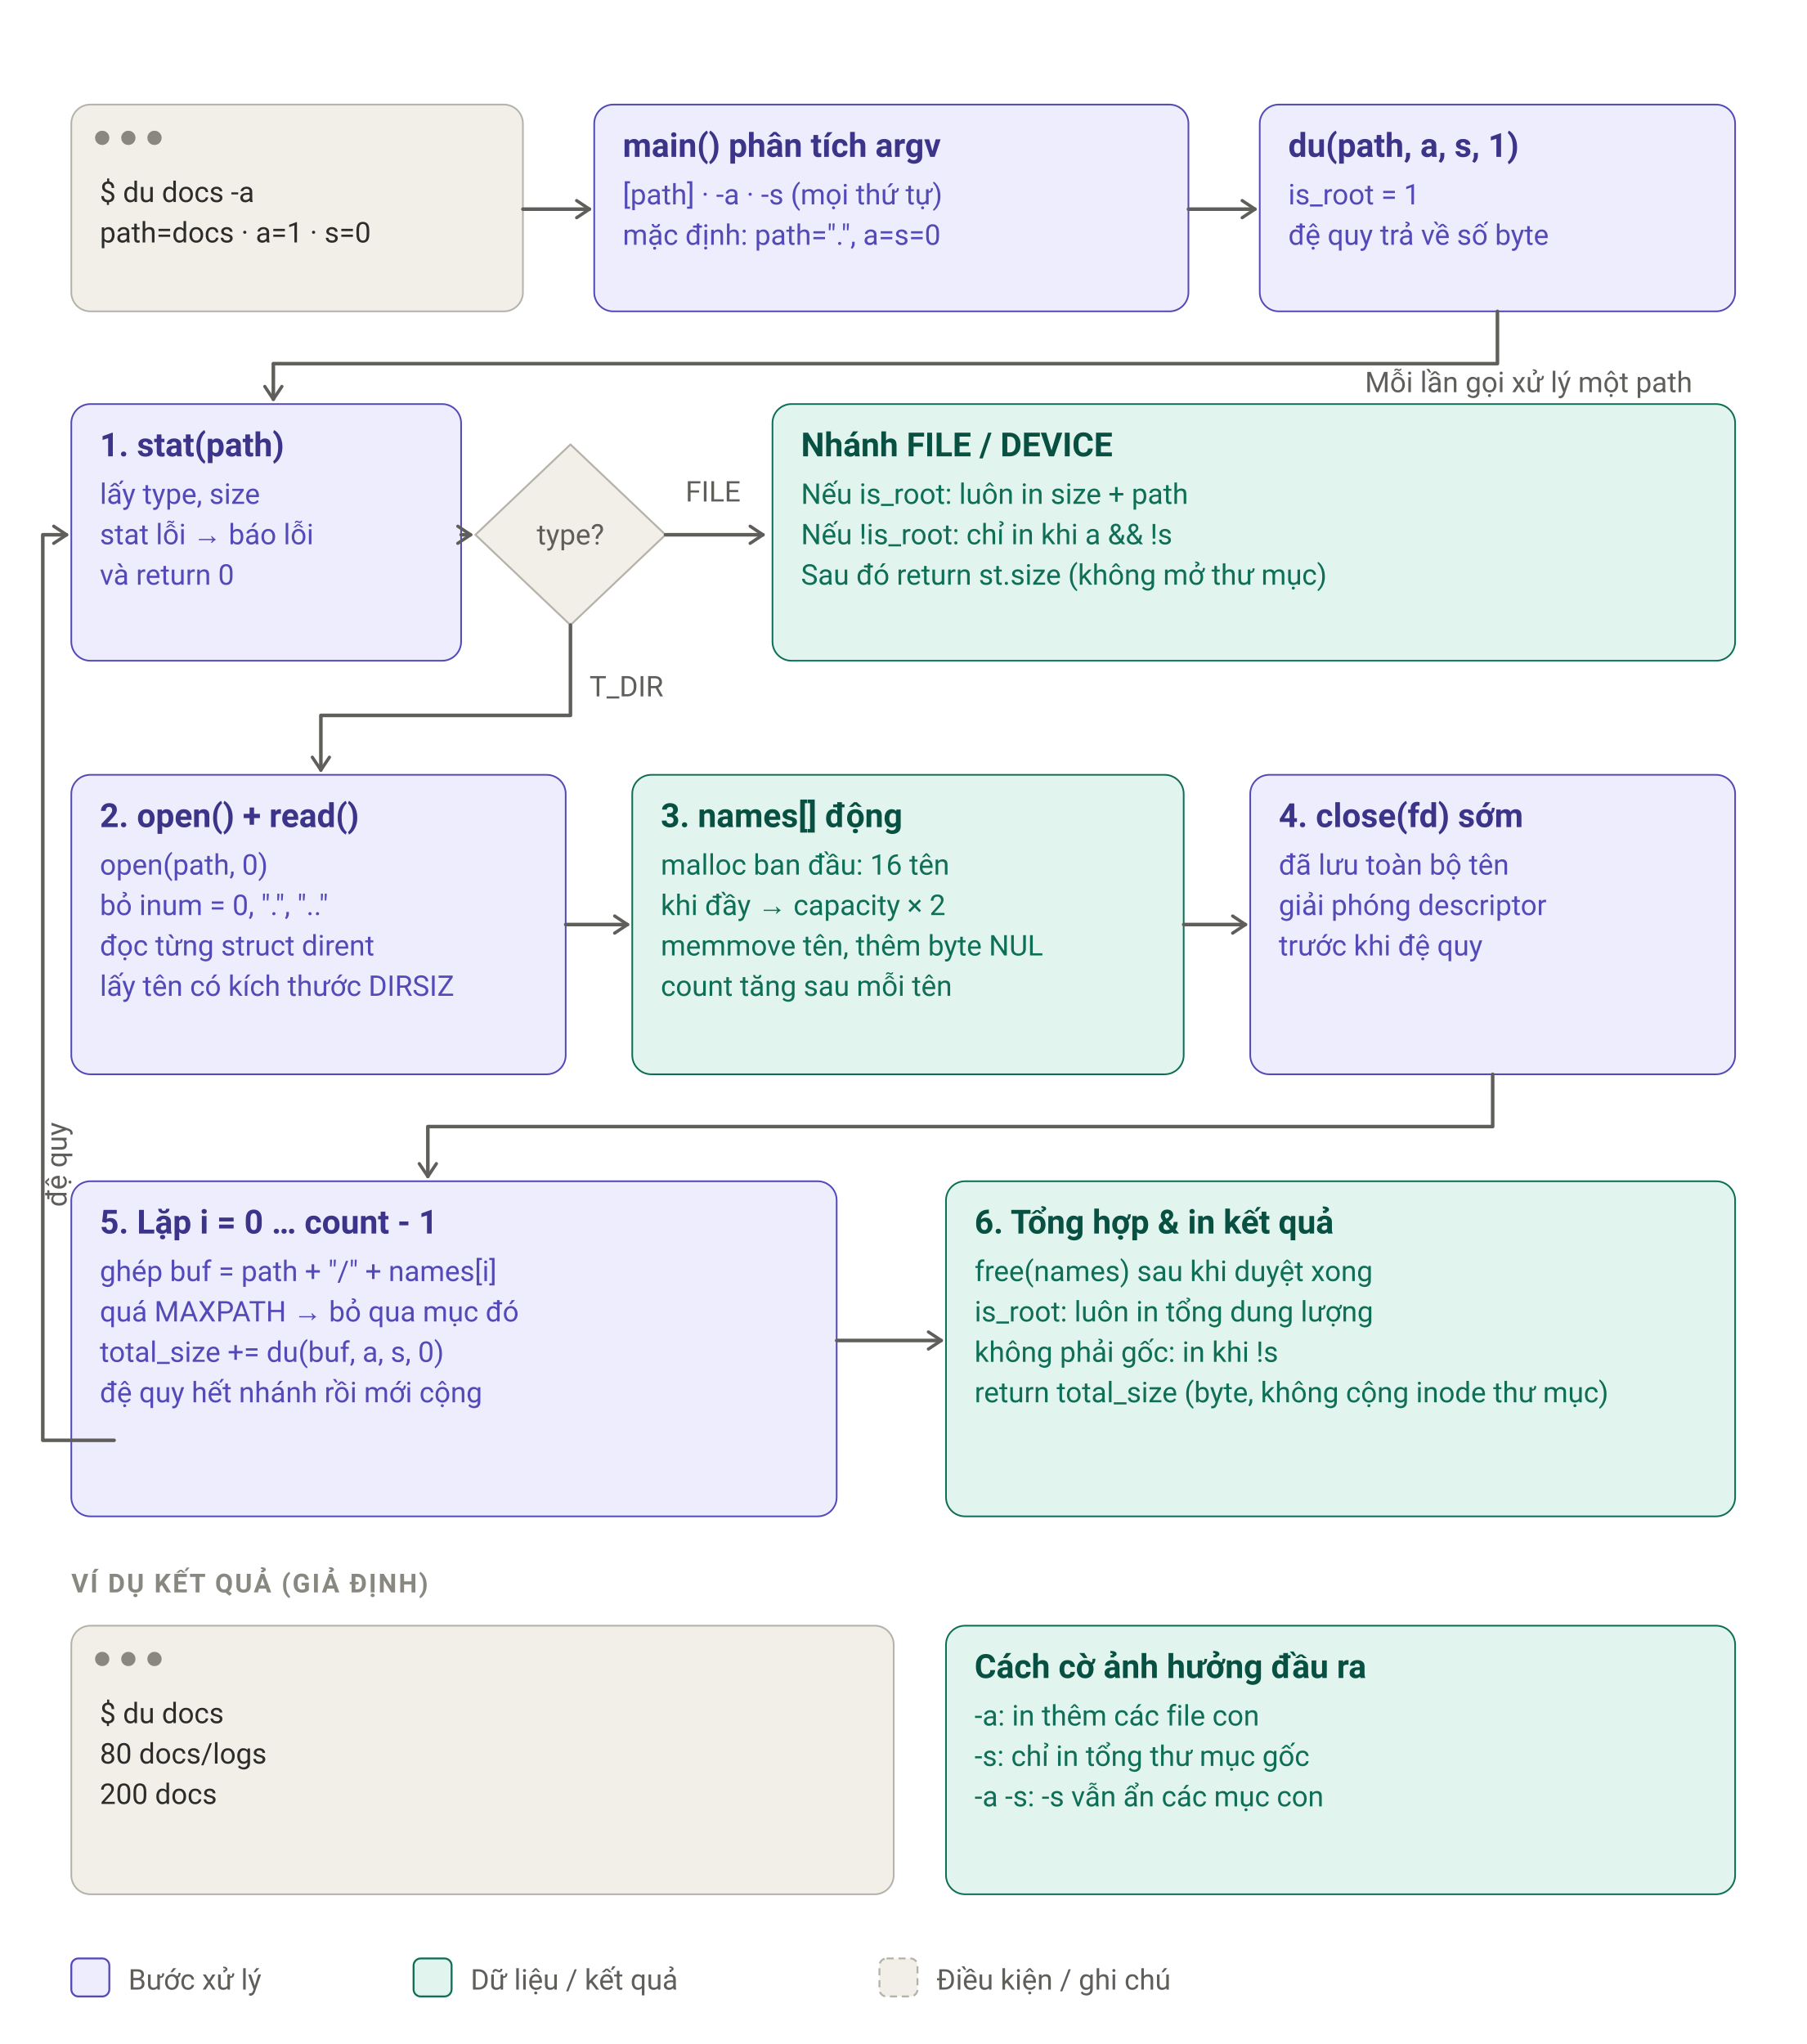
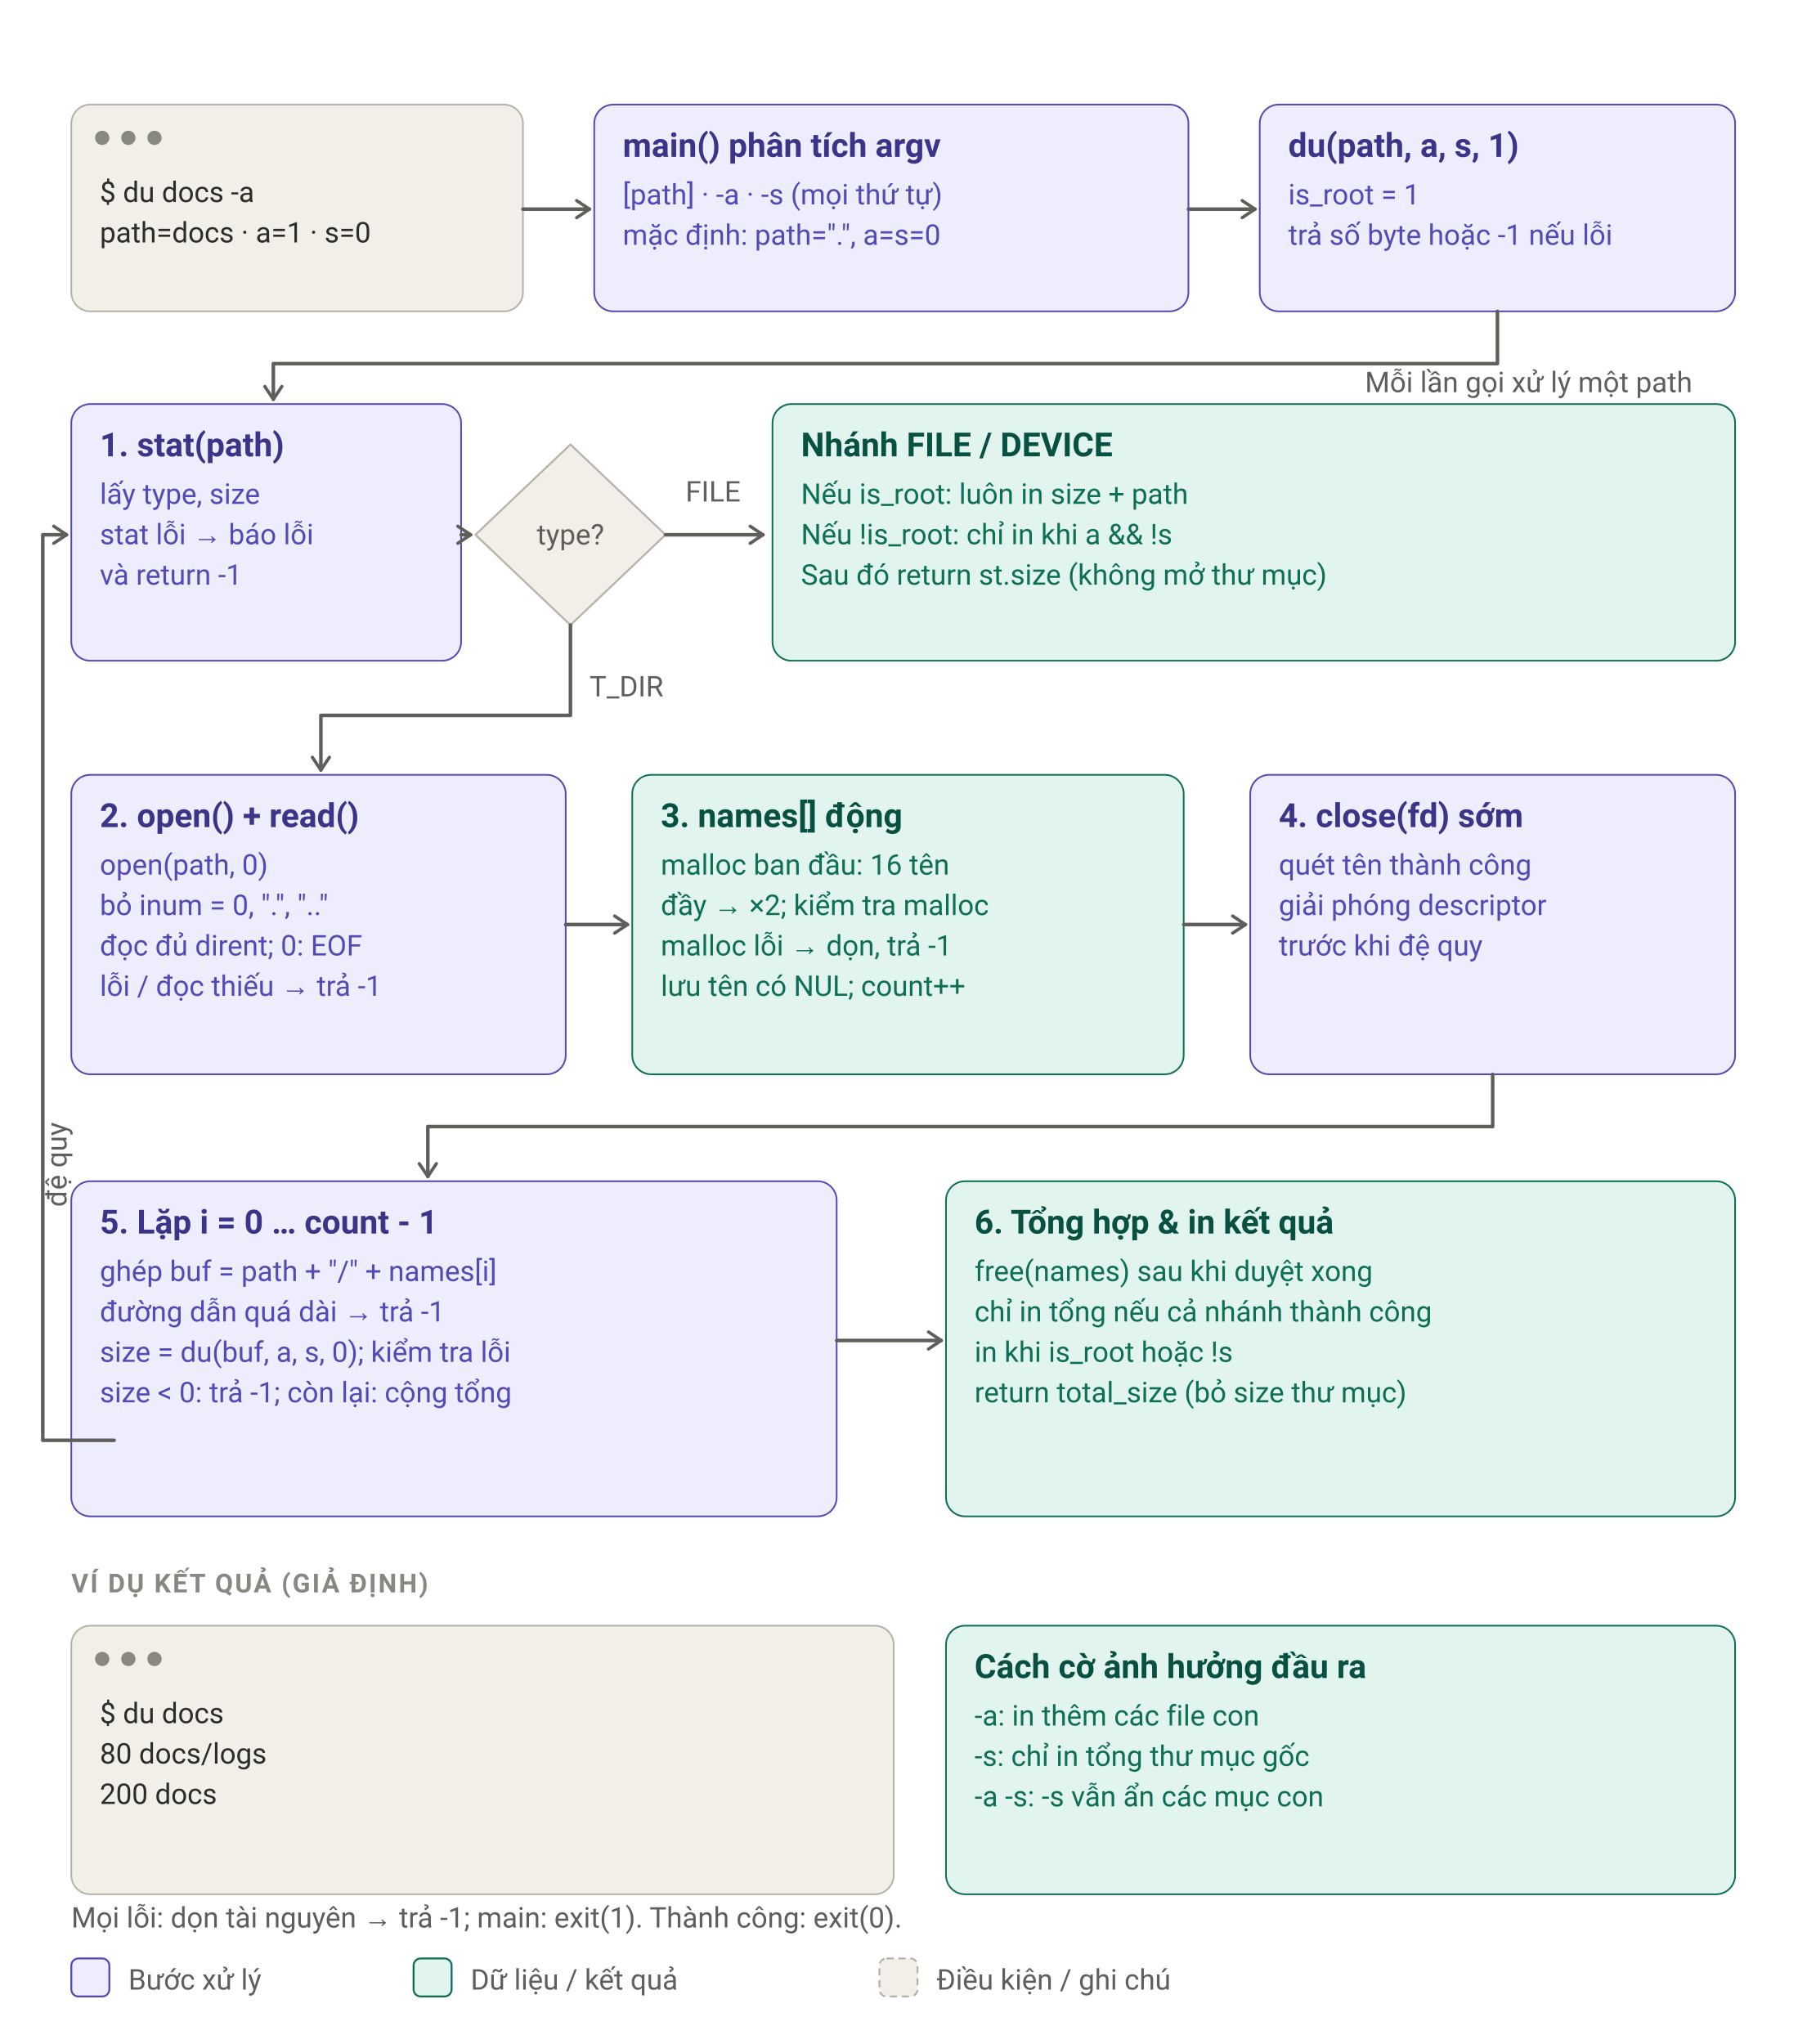
<svg xmlns="http://www.w3.org/2000/svg" width="760" height="860" viewBox="0 0 760 860" role="img" aria-labelledby="svg-title svg-description">
  <defs>
    <style>
text { font-family: system-ui, -apple-system, "Segoe UI", Roboto, "Helvetica Neue", Arial, sans-serif; }
.t { font-size: 14px; fill: #2c2c2a; }
.ts { font-size: 12px; fill: #5f5e5a; }
.th { font-size: 14px; font-weight: 600; fill: #2c2c2a; }
.mono { font-family: ui-monospace, Menlo, Consolas, monospace !important; font-size: 12px; fill: #2c2c2a; white-space: pre; }
.box { fill: #F1EFE8; stroke: #B4B2A9; }
.arr { stroke: #5f5e5a; stroke-width: 1.5; fill: none; stroke-linecap: round; stroke-linejoin: round; }
.kicker { font-size: 11px; font-weight: 600; letter-spacing: .07em; fill: #888780; }
.lane { fill: none; stroke: #B4B2A9; stroke-width: 1; stroke-dasharray: 4 4; }
.guide { stroke: #B4B2A9; stroke-width: 1; fill: none; stroke-dasharray: 4 4; }
.teal-arr { stroke: #0F6E56; stroke-width: 2; fill: none; stroke-linecap: round; stroke-linejoin: round; }
.c-purple &gt; rect { fill: #EEEDFE; stroke: #534AB7; }
.c-purple &gt; .th { fill: #3C3489; }
.c-purple &gt; .ts { fill: #534AB7; }
.c-teal &gt; rect, .c-teal &gt; circle { fill: #E1F5EE; stroke: #0F6E56; }
.c-teal &gt; .th { fill: #085041; }
.c-teal &gt; .ts { fill: #0F6E56; }
</style>
  </defs>
  <defs>
    <marker id="arrow" viewBox="0 0 10 10" refX="8" refY="5" markerWidth="6" markerHeight="6" orient="auto-start-reverse">
      <path d="M2 1L8 5L2 9" fill="none" stroke="#5f5e5a" stroke-width="1.5" stroke-linecap="round" stroke-linejoin="round" />
    </marker>
    <symbol id="folder" viewBox="0 0 24 20">
      <path d="M1.5 3.5h8l2 2.5h11v12h-21z" fill="#F1EFE8" stroke="#5f5e5a" stroke-width="1.4" stroke-linejoin="round" />
    </symbol>
    <symbol id="file" viewBox="0 0 18 22">
      <path d="M1.5 1.5h9l6 6v13h-15z M10.5 1.5v6h6" fill="#F1EFE8" stroke="#5f5e5a" stroke-width="1.4" stroke-linejoin="round" />
    </symbol>
  </defs>
  <rect class="box" x="30" y="44" width="190" height="87" rx="8" stroke-width=".7" />
  <circle cx="43" cy="58" r="3" fill="#888780" />
  <circle cx="54" cy="58" r="3" fill="#888780" />
  <circle cx="65" cy="58" r="3" fill="#888780" />
  <text class="mono" x="42" y="85">$ du docs -a</text>
  <text class="mono" x="42" y="102">path=docs · a=1 · s=0</text>
  <line x1="220" y1="88" x2="248" y2="88" class="arr" marker-end="url(#arrow)" />
  <g class="c-purple">
    <rect class="box" x="250" y="44" width="250" height="87" rx="8" stroke-width=".7" />
    <text class="th" x="262" y="66">main() phân tích argv</text>
    <text class="ts" x="262" y="86">[path] · -a · -s (mọi thứ tự)</text>
    <text class="ts" x="262" y="103">mặc định: path=".", a=s=0</text>
  </g>
  <line x1="500" y1="88" x2="528" y2="88" class="arr" marker-end="url(#arrow)" />
  <g class="c-purple">
    <rect class="box" x="530" y="44" width="200" height="87" rx="8" stroke-width=".7" />
    <text class="th" x="542" y="66">du(path, a, s, 1)</text>
    <text class="ts" x="542" y="86">is_root = 1</text>
-     <text class="ts" x="542" y="103">đệ quy trả về số byte</text>
+     <text class="ts" x="542" y="103">trả số byte hoặc -1 nếu lỗi</text>
  </g>
  <path d="M630 131 V153 H115 V168" class="arr" marker-end="url(#arrow)" />
  <text class="ts" x="712" y="165" text-anchor="end">Mỗi lần gọi xử lý một path</text>
  <g class="c-purple">
    <rect class="box" x="30" y="170" width="164" height="108" rx="8" stroke-width=".7" />
    <text class="th" x="42" y="192">1.  stat(path)</text>
    <text class="ts" x="42" y="212">lấy type, size</text>
    <text class="ts" x="42" y="229">stat lỗi → báo lỗi</text>
-     <text class="ts" x="42" y="246">và return 0</text>
+     <text class="ts" x="42" y="246">và return -1</text>
  </g>
  <line x1="194" y1="225" x2="198" y2="225" class="arr" marker-end="url(#arrow)" />
  <polygon points="240,187 280,225 240,263 200,225" class="box" stroke-width=".8" stroke-linejoin="round" />
  <text class="ts" x="240" y="225" text-anchor="middle" dominant-baseline="central">type?</text>
  <line x1="280" y1="225" x2="321" y2="225" class="arr" marker-end="url(#arrow)" />
  <text class="ts" x="300" y="211" text-anchor="middle">FILE</text>
  <g class="c-teal">
    <rect class="box" x="325" y="170" width="405" height="108" rx="8" stroke-width=".7" />
    <text class="th" x="337" y="192">Nhánh FILE / DEVICE</text>
    <text class="ts" x="337" y="212">Nếu is_root: luôn in size + path</text>
    <text class="ts" x="337" y="229">Nếu !is_root: chỉ in khi a &amp;&amp; !s</text>
    <text class="ts" x="337" y="246">Sau đó return st.size (không mở thư mục)</text>
  </g>
  <path d="M240 263 V301 H135 V324" class="arr" marker-end="url(#arrow)" />
  <text class="ts" x="248" y="293">T_DIR</text>
  <g class="c-purple">
    <rect class="box" x="30" y="326" width="208" height="126" rx="8" stroke-width=".7" />
    <text class="th" x="42" y="348">2.  open() + read()</text>
    <text class="ts" x="42" y="368">open(path, 0)</text>
    <text class="ts" x="42" y="385">bỏ inum = 0, ".", ".."</text>
-     <text class="ts" x="42" y="402">đọc từng struct dirent</text>
-     <text class="ts" x="42" y="419">lấy tên có kích thước DIRSIZ</text>
+     <text class="ts" x="42" y="402">đọc đủ dirent; 0: EOF</text>
+     <text class="ts" x="42" y="419">lỗi / đọc thiếu → trả -1</text>
  </g>
  <line x1="238" y1="389" x2="264" y2="389" class="arr" marker-end="url(#arrow)" />
  <g class="c-teal">
    <rect class="box" x="266" y="326" width="232" height="126" rx="8" stroke-width=".7" />
    <text class="th" x="278" y="348">3.  names[] động</text>
    <text class="ts" x="278" y="368">malloc ban đầu: 16 tên</text>
-     <text class="ts" x="278" y="385">khi đầy → capacity × 2</text>
-     <text class="ts" x="278" y="402">memmove tên, thêm byte NUL</text>
-     <text class="ts" x="278" y="419">count tăng sau mỗi tên</text>
+     <text class="ts" x="278" y="385">đầy → ×2; kiểm tra malloc</text>
+     <text class="ts" x="278" y="402">malloc lỗi → dọn, trả -1</text>
+     <text class="ts" x="278" y="419">lưu tên có NUL; count++</text>
  </g>
  <line x1="498" y1="389" x2="524" y2="389" class="arr" marker-end="url(#arrow)" />
  <g class="c-purple">
    <rect class="box" x="526" y="326" width="204" height="126" rx="8" stroke-width=".7" />
    <text class="th" x="538" y="348">4.  close(fd) sớm</text>
-     <text class="ts" x="538" y="368">đã lưu toàn bộ tên</text>
+     <text class="ts" x="538" y="368">quét tên thành công</text>
    <text class="ts" x="538" y="385">giải phóng descriptor</text>
    <text class="ts" x="538" y="402">trước khi đệ quy</text>
  </g>
  <path d="M628 452 V474 H180 V495" class="arr" marker-end="url(#arrow)" />
  <g class="c-purple">
    <rect class="box" x="30" y="497" width="322" height="141" rx="8" stroke-width=".7" />
    <text class="th" x="42" y="519">5.  Lặp i = 0 … count - 1</text>
    <text class="ts" x="42" y="539">ghép buf = path + "/" + names[i]</text>
-     <text class="ts" x="42" y="556">quá MAXPATH → bỏ qua mục đó</text>
-     <text class="ts" x="42" y="573">total_size += du(buf, a, s, 0)</text>
-     <text class="ts" x="42" y="590">đệ quy hết nhánh rồi mới cộng</text>
+     <text class="ts" x="42" y="556">đường dẫn quá dài → trả -1</text>
+     <text class="ts" x="42" y="573">size = du(buf, a, s, 0); kiểm tra lỗi</text>
+     <text class="ts" x="42" y="590">size &lt; 0: trả -1; còn lại: cộng tổng</text>
  </g>
  <line x1="352" y1="564" x2="396" y2="564" class="arr" marker-end="url(#arrow)" />
  <g class="c-teal">
    <rect class="box" x="398" y="497" width="332" height="141" rx="8" stroke-width=".7" />
    <text class="th" x="410" y="519">6.  Tổng hợp &amp; in kết quả</text>
    <text class="ts" x="410" y="539">free(names) sau khi duyệt xong</text>
-     <text class="ts" x="410" y="556">is_root: luôn in tổng dung lượng</text>
-     <text class="ts" x="410" y="573">không phải gốc: in khi !s</text>
-     <text class="ts" x="410" y="590">return total_size (byte, không cộng inode thư mục)</text>
+     <text class="ts" x="410" y="556">chỉ in tổng nếu cả nhánh thành công</text>
+     <text class="ts" x="410" y="573">in khi is_root hoặc !s</text>
+     <text class="ts" x="410" y="590">return total_size (bỏ size thư mục)</text>
  </g>
  <path d="M48 606 H18 V225 H28" class="arr" marker-end="url(#arrow)" />
  <text class="ts" x="28" y="490" text-anchor="middle" transform="rotate(-90 28 490)">đệ quy</text>
  <text class="kicker" x="30" y="670">VÍ DỤ KẾT QUẢ (GIẢ ĐỊNH)</text>
  <rect class="box" x="30" y="684" width="346" height="113" rx="8" stroke-width=".7" />
  <circle cx="43" cy="698" r="3" fill="#888780" />
  <circle cx="54" cy="698" r="3" fill="#888780" />
  <circle cx="65" cy="698" r="3" fill="#888780" />
  <text class="mono" x="42" y="725">$ du docs</text>
  <text class="mono" x="42" y="742">80     docs/logs</text>
  <text class="mono" x="42" y="759">200    docs</text>
  <g class="c-teal">
    <rect class="box" x="398" y="684" width="332" height="113" rx="8" stroke-width=".7" />
    <text class="th" x="410" y="706">Cách cờ ảnh hưởng đầu ra</text>
    <text class="ts" x="410" y="726">-a: in thêm các file con</text>
    <text class="ts" x="410" y="743">-s: chỉ in tổng thư mục gốc</text>
    <text class="ts" x="410" y="760">-a -s: -s vẫn ẩn các mục con</text>
  </g>
  <rect class="box" x="30" y="824" width="16" height="16" rx="3" stroke-width=".8" style="fill:#EEEDFE;stroke:#534AB7" />
  <text class="ts" x="54" y="833" dominant-baseline="central">Bước xử lý</text>
  <rect class="box" x="174" y="824" width="16" height="16" rx="3" stroke-width=".8" style="fill:#E1F5EE;stroke:#0F6E56" />
  <text class="ts" x="198" y="833" dominant-baseline="central">Dữ liệu / kết quả</text>
  <rect class="box" x="370" y="824" width="16" height="16" rx="3" stroke-width=".8" stroke-dasharray="3 2" />
  <text class="ts" x="394" y="833" dominant-baseline="central">Điều kiện / ghi chú</text>
+   <text class="ts" x="30" y="811">Mọi lỗi: dọn tài nguyên → trả -1; main: exit(1). Thành công: exit(0).</text>
</svg>
